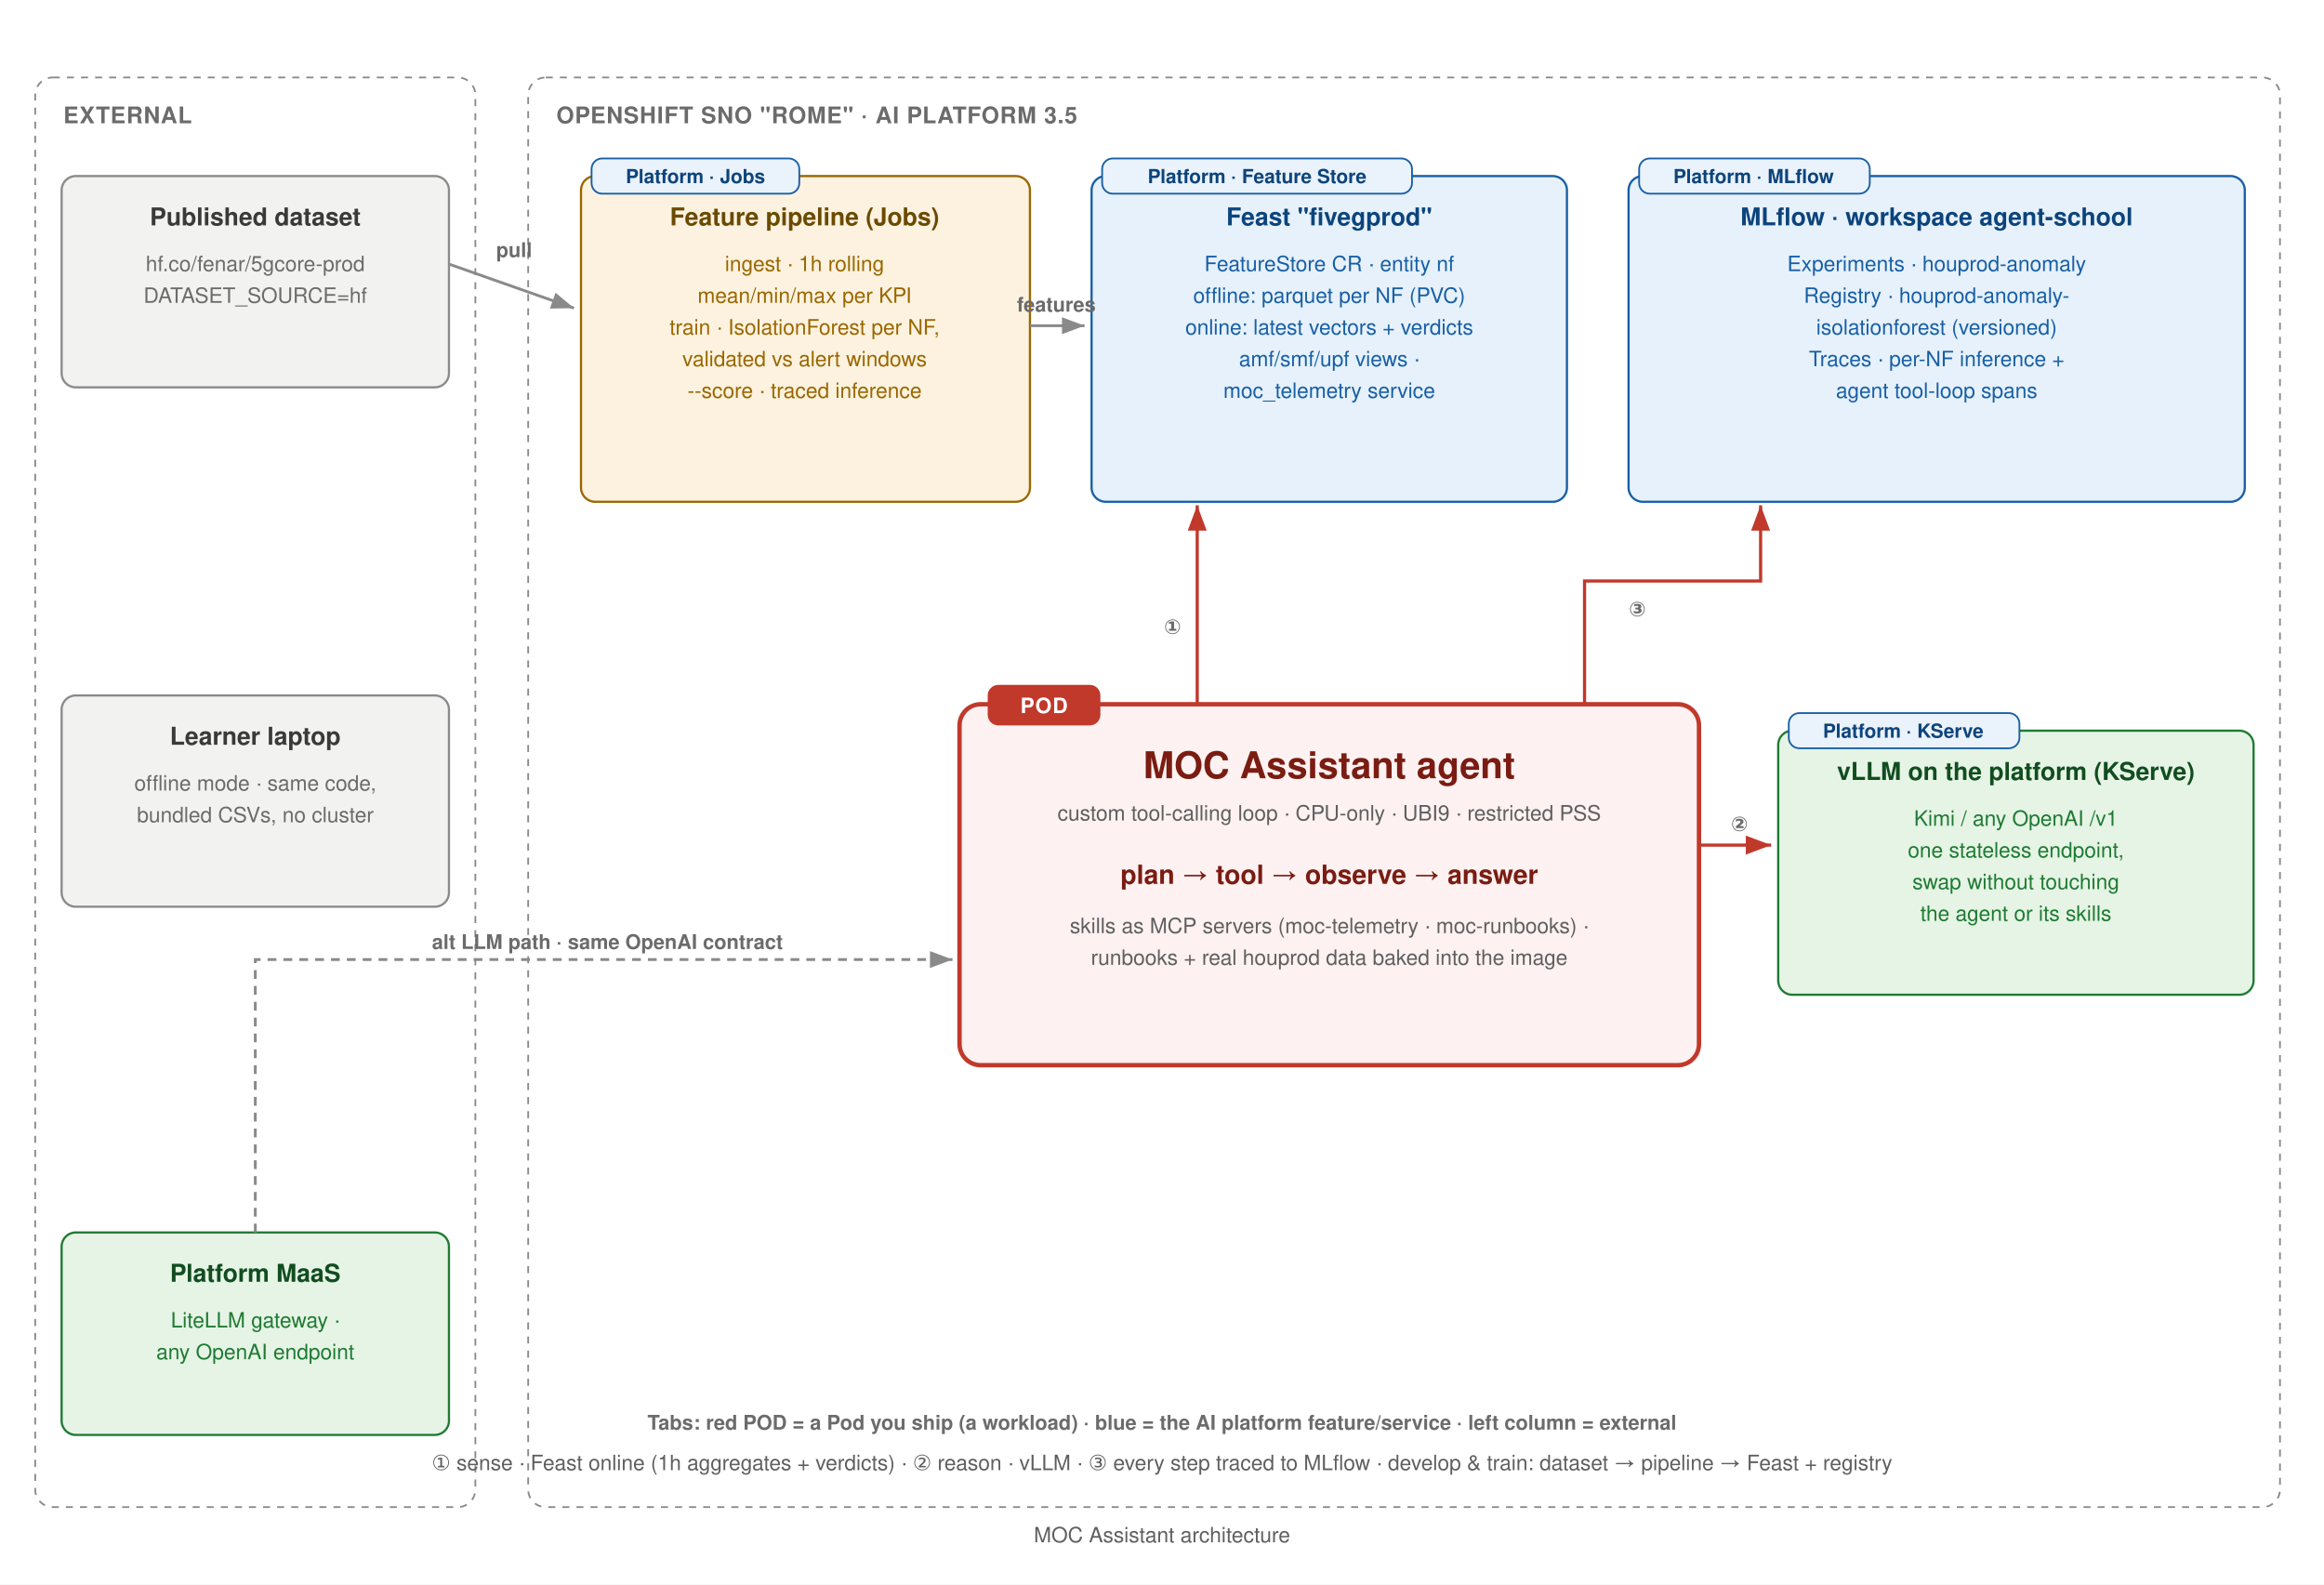
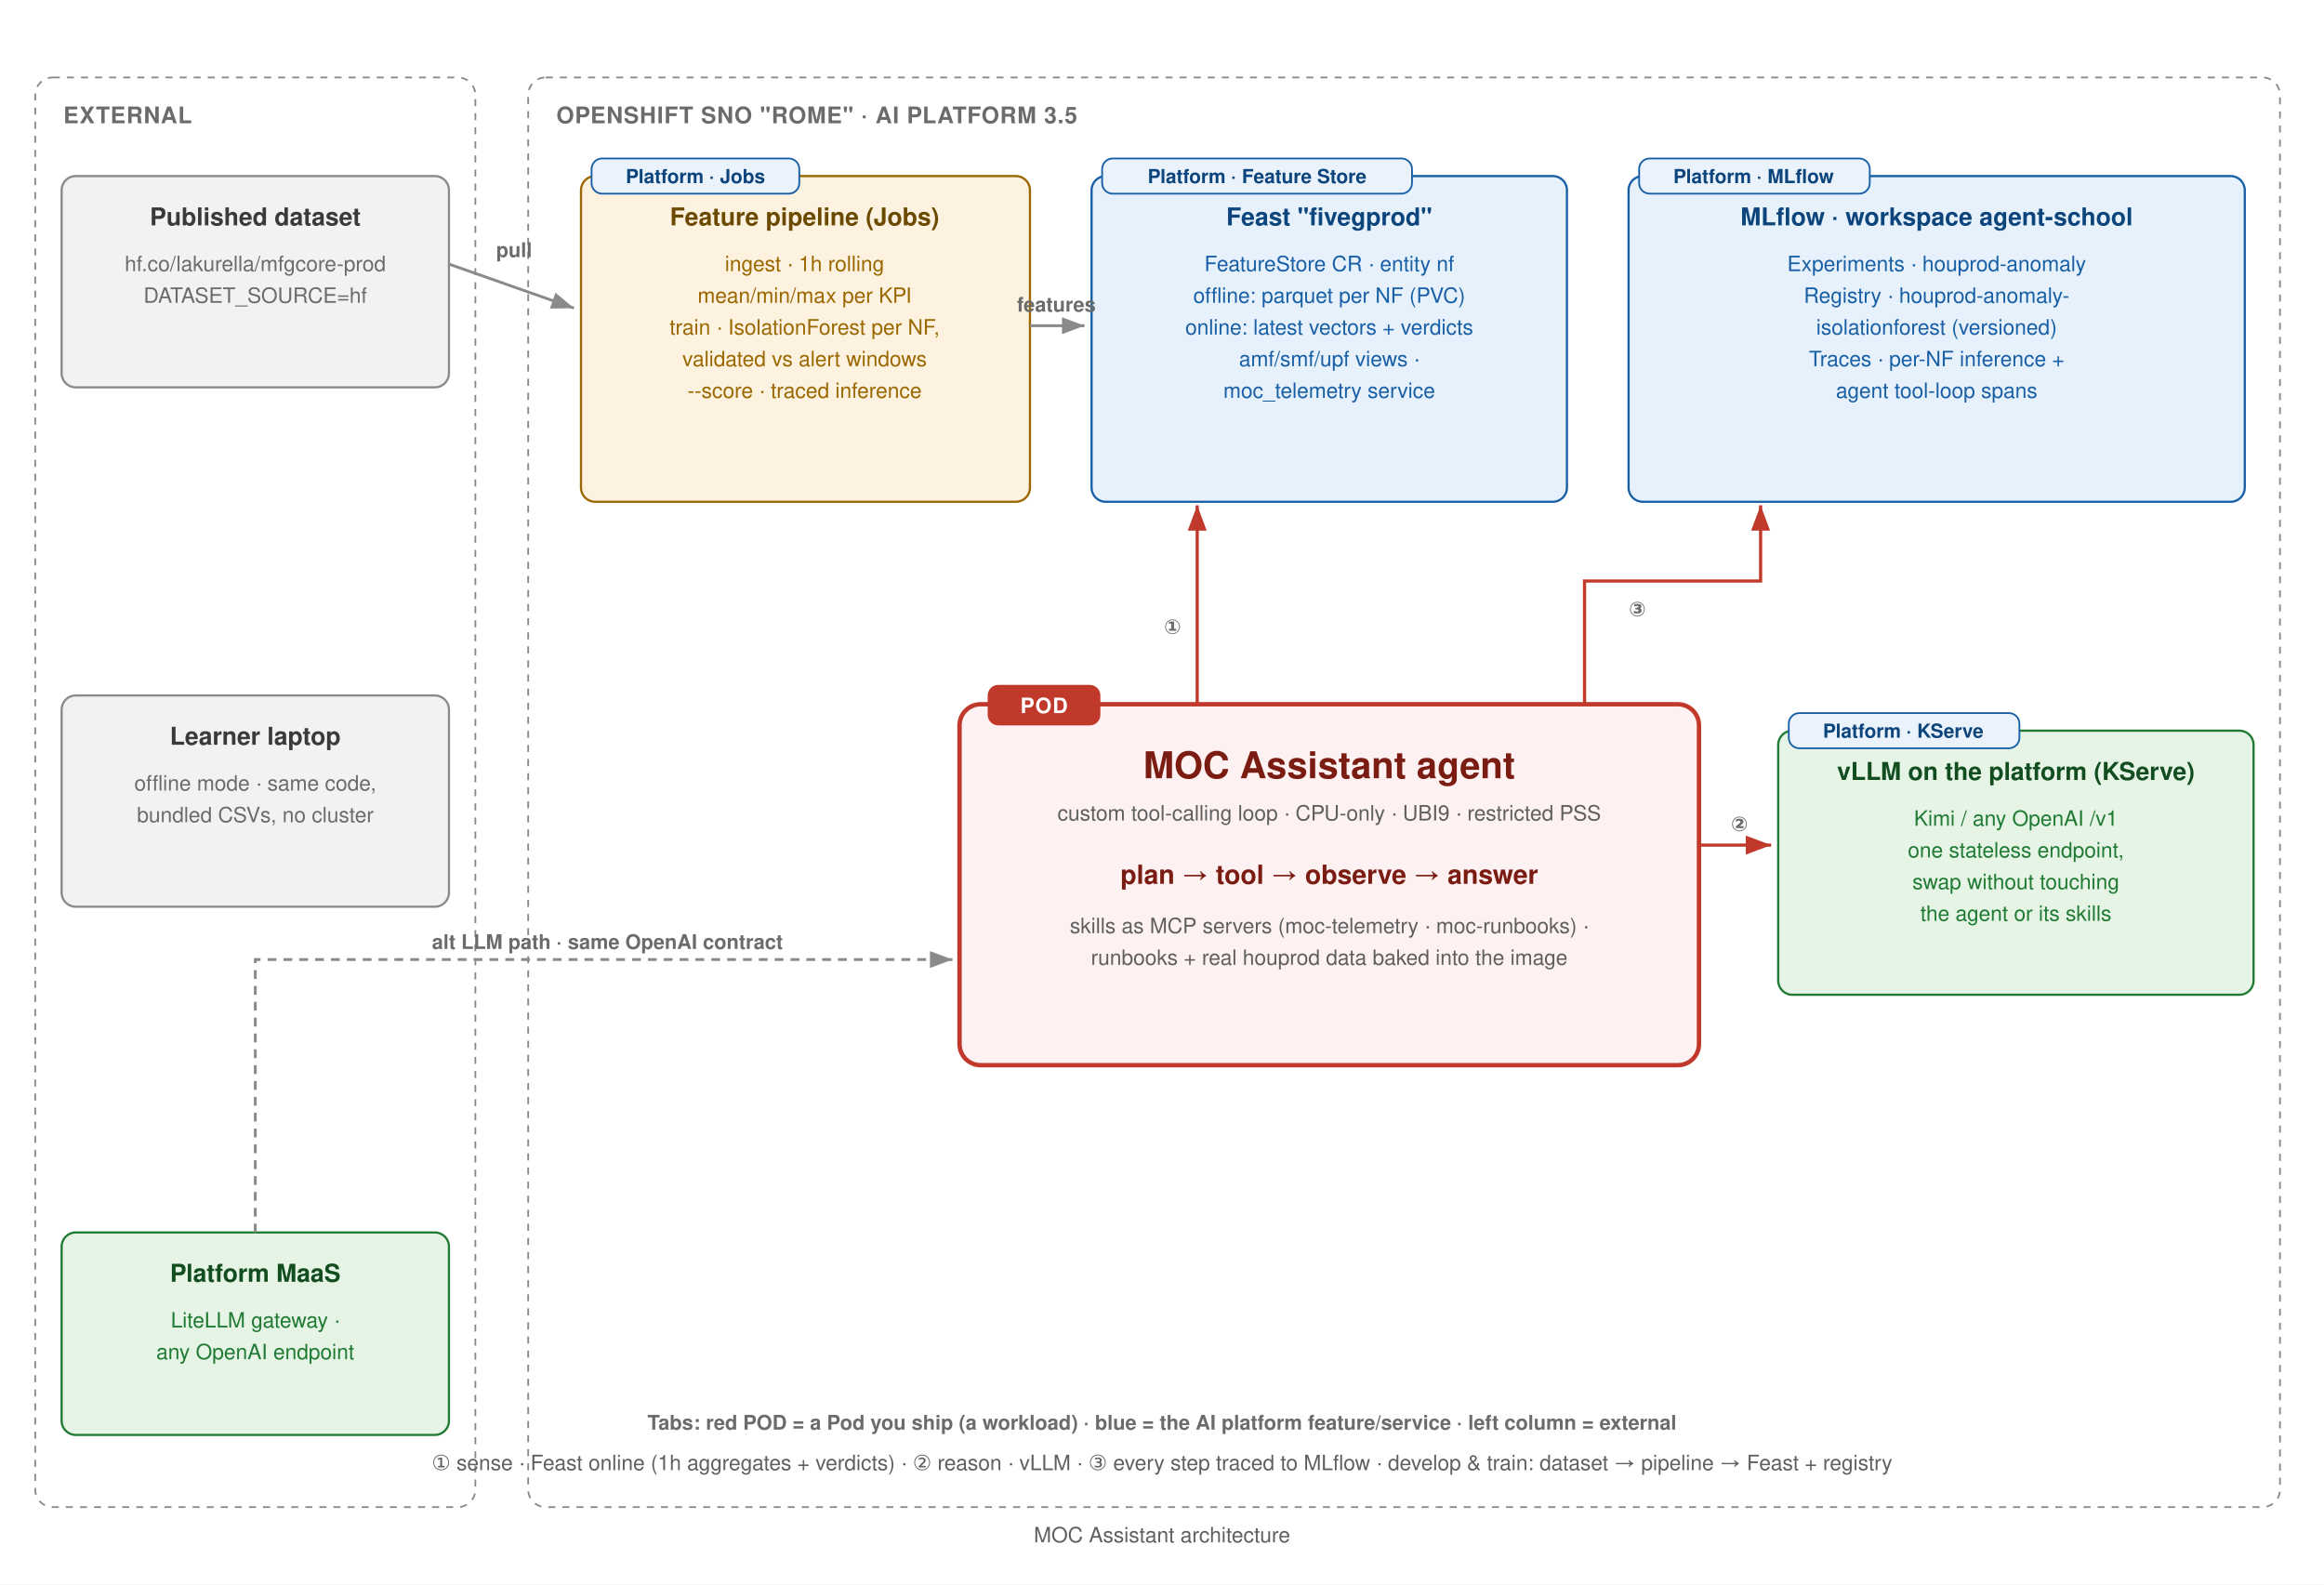
<svg xmlns="http://www.w3.org/2000/svg" viewBox="0 0 1320 900" width="1320" height="900">
  <style>
text { font-family: 'Helvetica Neue', Helvetica, Arial, sans-serif; }
.th { font-size: 14px; font-weight: 600; fill: #2a2a2a; }
.ts { font-size: 12px; font-weight: 400; fill: #5f5f5f; }
.tz { font-size: 13px; font-weight: 600; fill: #6b6b6b; letter-spacing: .4px; }
.tl { font-size: 11.5px; font-weight: 600; fill: #6b6b6b; }
.c-blue rect { fill: #E6F1FB; stroke: #185FA5; stroke-width: 1.25; }
.c-blue .th { fill: #0C447C; } .c-blue .ts { fill: #185FA5; }
.c-teal rect { fill: #E0F4F2; stroke: #0E7569; stroke-width: 1.25; }
.c-teal .th { fill: #084D45; } .c-teal .ts { fill: #0E7569; }
.c-amber rect { fill: #FCF2DF; stroke: #9A6700; stroke-width: 1.25; }
.c-amber .th { fill: #6B4A00; } .c-amber .ts { fill: #9A6700; }
.c-green rect { fill: #E5F4E5; stroke: #1F7A33; stroke-width: 1.25; }
.c-green .th { fill: #114D1F; } .c-green .ts { fill: #1F7A33; }
.c-gray rect { fill: #F2F2F1; stroke: #8a8a8a; stroke-width: 1.25; }
.c-gray .th { fill: #3A3A3A; } .c-gray .ts { fill: #6B6B6B; }
.c-agent rect { fill: #FDF1F1; stroke: #C0392B; stroke-width: 2.5; }
.agent-t { font-size: 21px; font-weight: 800; fill: #7A1C12; }
.agent-flow { font-size: 15px; font-weight: 700; fill: #7A1C12; }
.arrow { stroke: #8a8a8a; stroke-width: 1.6; fill: none; }
.arrow-h { stroke: #C0392B; stroke-width: 1.8; fill: none; }
.dashed { stroke-dasharray: 5 4; }
.tab-rhoai rect { fill:#EAF2FB; stroke:#185FA5; stroke-width:1; }
.tab-rhoai text { fill:#0C447C; font-size:11px; font-weight:700; }
.tab-pod rect { fill:#C0392B; }
.tab-pod text { fill:#ffffff; font-size:12px; font-weight:800; letter-spacing:.5px; }
</style>
  <defs>
    <marker id="a" markerWidth="10" markerHeight="8" refX="8" refY="3" orient="auto">
      <path d="M0,0 L8,3 L0,6" fill="#8a8a8a" />
    </marker>
    <marker id="ah" markerWidth="10" markerHeight="8" refX="8" refY="3" orient="auto">
      <path d="M0,0 L8,3 L0,6" fill="#C0392B" />
    </marker>
  </defs>
  <rect width="1320" height="900" fill="#ffffff" />
  <rect x="20" y="44" width="250" height="812" rx="10" fill="none" stroke="#8a8a8a" stroke-dasharray="4 4" />
  <text class="tz" x="36" y="70">EXTERNAL</text>
  <rect x="300" y="44" width="995" height="812" rx="10" fill="none" stroke="#8a8a8a" stroke-dasharray="4 4" />
  <text class="tz" x="316" y="70">OPENSHIFT SNO "ROME" · AI PLATFORM 3.5</text>
  <g class="c-gray">
    <rect x="35" y="100" width="220" height="120" rx="8" />
    <text class="th" x="145" y="128" text-anchor="middle">Published dataset</text>
-     <text class="ts" x="145" y="154" text-anchor="middle">hf.co/fenar/5gcore-prod</text>
+     <text class="ts" x="145" y="154" text-anchor="middle">hf.co/lakurella/mfgcore-prod</text>
    <text class="ts" x="145" y="172" text-anchor="middle">DATASET_SOURCE=hf</text>
  </g>
  <g class="c-gray">
    <rect x="35" y="395" width="220" height="120" rx="8" />
    <text class="th" x="145" y="423" text-anchor="middle">Learner laptop</text>
    <text class="ts" x="145" y="449" text-anchor="middle">offline mode · same code,</text>
    <text class="ts" x="145" y="467" text-anchor="middle">bundled CSVs, no cluster</text>
  </g>
  <g class="c-green">
    <rect x="35" y="700" width="220" height="115" rx="8" />
    <text class="th" x="145" y="728" text-anchor="middle">Platform MaaS</text>
    <text class="ts" x="145" y="754" text-anchor="middle">LiteLLM gateway ·</text>
    <text class="ts" x="145" y="772" text-anchor="middle">any OpenAI endpoint</text>
  </g>
  <g class="c-amber">
    <rect x="330" y="100" width="255" height="185" rx="8" />
    <text class="th" x="457" y="128" text-anchor="middle">Feature pipeline (Jobs)</text>
    <text class="ts" x="457" y="154" text-anchor="middle">ingest · 1h rolling</text>
    <text class="ts" x="457" y="172" text-anchor="middle">mean/min/max per KPI</text>
    <text class="ts" x="457" y="190" text-anchor="middle">train · IsolationForest per NF,</text>
    <text class="ts" x="457" y="208" text-anchor="middle">validated vs alert windows</text>
    <text class="ts" x="457" y="226" text-anchor="middle">--score · traced inference</text>
  </g>
  <g class="tab-rhoai">
    <rect x="336" y="90" width="118" height="20" rx="6" />
    <text x="395" y="104" text-anchor="middle">Platform · Jobs</text>
  </g>
  <g class="c-blue">
    <rect x="620" y="100" width="270" height="185" rx="8" />
    <text class="th" x="755" y="128" text-anchor="middle">Feast "fivegprod"</text>
    <text class="ts" x="755" y="154" text-anchor="middle">FeatureStore CR · entity nf</text>
    <text class="ts" x="755" y="172" text-anchor="middle">offline: parquet per NF (PVC)</text>
    <text class="ts" x="755" y="190" text-anchor="middle">online: latest vectors + verdicts</text>
    <text class="ts" x="755" y="208" text-anchor="middle">amf/smf/upf views ·</text>
    <text class="ts" x="755" y="226" text-anchor="middle">moc_telemetry service</text>
  </g>
  <g class="tab-rhoai">
    <rect x="626" y="90" width="176" height="20" rx="6" />
    <text x="714" y="104" text-anchor="middle">Platform · Feature Store</text>
  </g>
  <g class="c-blue">
    <rect x="925" y="100" width="350" height="185" rx="8" />
    <text class="th" x="1100" y="128" text-anchor="middle">MLflow · workspace agent-school</text>
    <text class="ts" x="1100" y="154" text-anchor="middle">Experiments · houprod-anomaly</text>
    <text class="ts" x="1100" y="172" text-anchor="middle">Registry · houprod-anomaly-</text>
    <text class="ts" x="1100" y="190" text-anchor="middle">isolationforest (versioned)</text>
    <text class="ts" x="1100" y="208" text-anchor="middle">Traces · per-NF inference +</text>
    <text class="ts" x="1100" y="226" text-anchor="middle">agent tool-loop spans</text>
  </g>
  <g class="tab-rhoai">
    <rect x="931" y="90" width="131" height="20" rx="6" />
    <text x="996" y="104" text-anchor="middle">Platform · MLflow</text>
  </g>
  <g class="c-agent">
    <rect x="545" y="400" width="420" height="205" rx="12" />
    <text class="agent-t" x="755" y="442" text-anchor="middle">MOC Assistant agent</text>
    <text class="ts" x="755" y="466" text-anchor="middle">custom tool-calling loop · CPU-only · UBI9 · restricted PSS</text>
    <text class="agent-flow" x="755" y="502" text-anchor="middle">plan → tool → observe → answer</text>
    <text class="ts" x="755" y="530" text-anchor="middle">skills as MCP servers (moc-telemetry · moc-runbooks) ·</text>
    <text class="ts" x="755" y="548" text-anchor="middle">runbooks + real houprod data baked into the image</text>
  </g>
  <g class="tab-pod">
    <rect x="561" y="389" width="64" height="23" rx="6" />
    <text x="593" y="405" text-anchor="middle">POD</text>
  </g>
  <g class="c-green">
    <rect x="1010" y="415" width="270" height="150" rx="8" />
    <text class="th" x="1145" y="443" text-anchor="middle">vLLM on the platform (KServe)</text>
    <text class="ts" x="1145" y="469" text-anchor="middle">Kimi / any OpenAI /v1</text>
    <text class="ts" x="1145" y="487" text-anchor="middle">one stateless endpoint,</text>
    <text class="ts" x="1145" y="505" text-anchor="middle">swap without touching</text>
    <text class="ts" x="1145" y="523" text-anchor="middle">the agent or its skills</text>
  </g>
  <g class="tab-rhoai">
    <rect x="1016" y="405" width="131" height="20" rx="6" />
    <text x="1081" y="419" text-anchor="middle">Platform · KServe</text>
  </g>
  <polyline class="arrow-h" points="680,400 680,287" marker-end="url(#ah)" />
  <text class="tl" x="666" y="360" text-anchor="middle">①</text>
  <polyline class="arrow-h" points="965,480 1006,480" marker-end="url(#ah)" />
  <text class="tl" x="988" y="472" text-anchor="middle">②</text>
  <polyline class="arrow-h" points="900,400 900,330 1000,330 1000,287" marker-end="url(#ah)" />
  <text class="tl" x="930" y="350" text-anchor="middle">③</text>
  <polyline class="arrow" points="255,150 326,175" marker-end="url(#a)" />
  <text class="tl" x="292" y="146" text-anchor="middle">pull</text>
  <polyline class="arrow" points="585,185 616,185" marker-end="url(#a)" />
  <text class="tl" x="600" y="177" text-anchor="middle">features</text>
  <polyline class="arrow dashed" points="145,700 145,545 541,545" marker-end="url(#a)" />
  <text class="tl" x="345" y="539" text-anchor="middle">alt LLM path · same OpenAI contract</text>
  <text class="tl" x="660" y="812" text-anchor="middle">Tabs: red POD = a Pod you ship (a workload) · blue = the AI platform feature/service · left column = external</text>
  <text class="ts" x="660" y="835" text-anchor="middle">① sense · Feast online (1h aggregates + verdicts) · ② reason · vLLM · ③ every step traced to MLflow · develop &amp; train: dataset → pipeline → Feast + registry</text>
  <text class="ts" x="660" y="876" text-anchor="middle">MOC Assistant architecture</text>
</svg>
